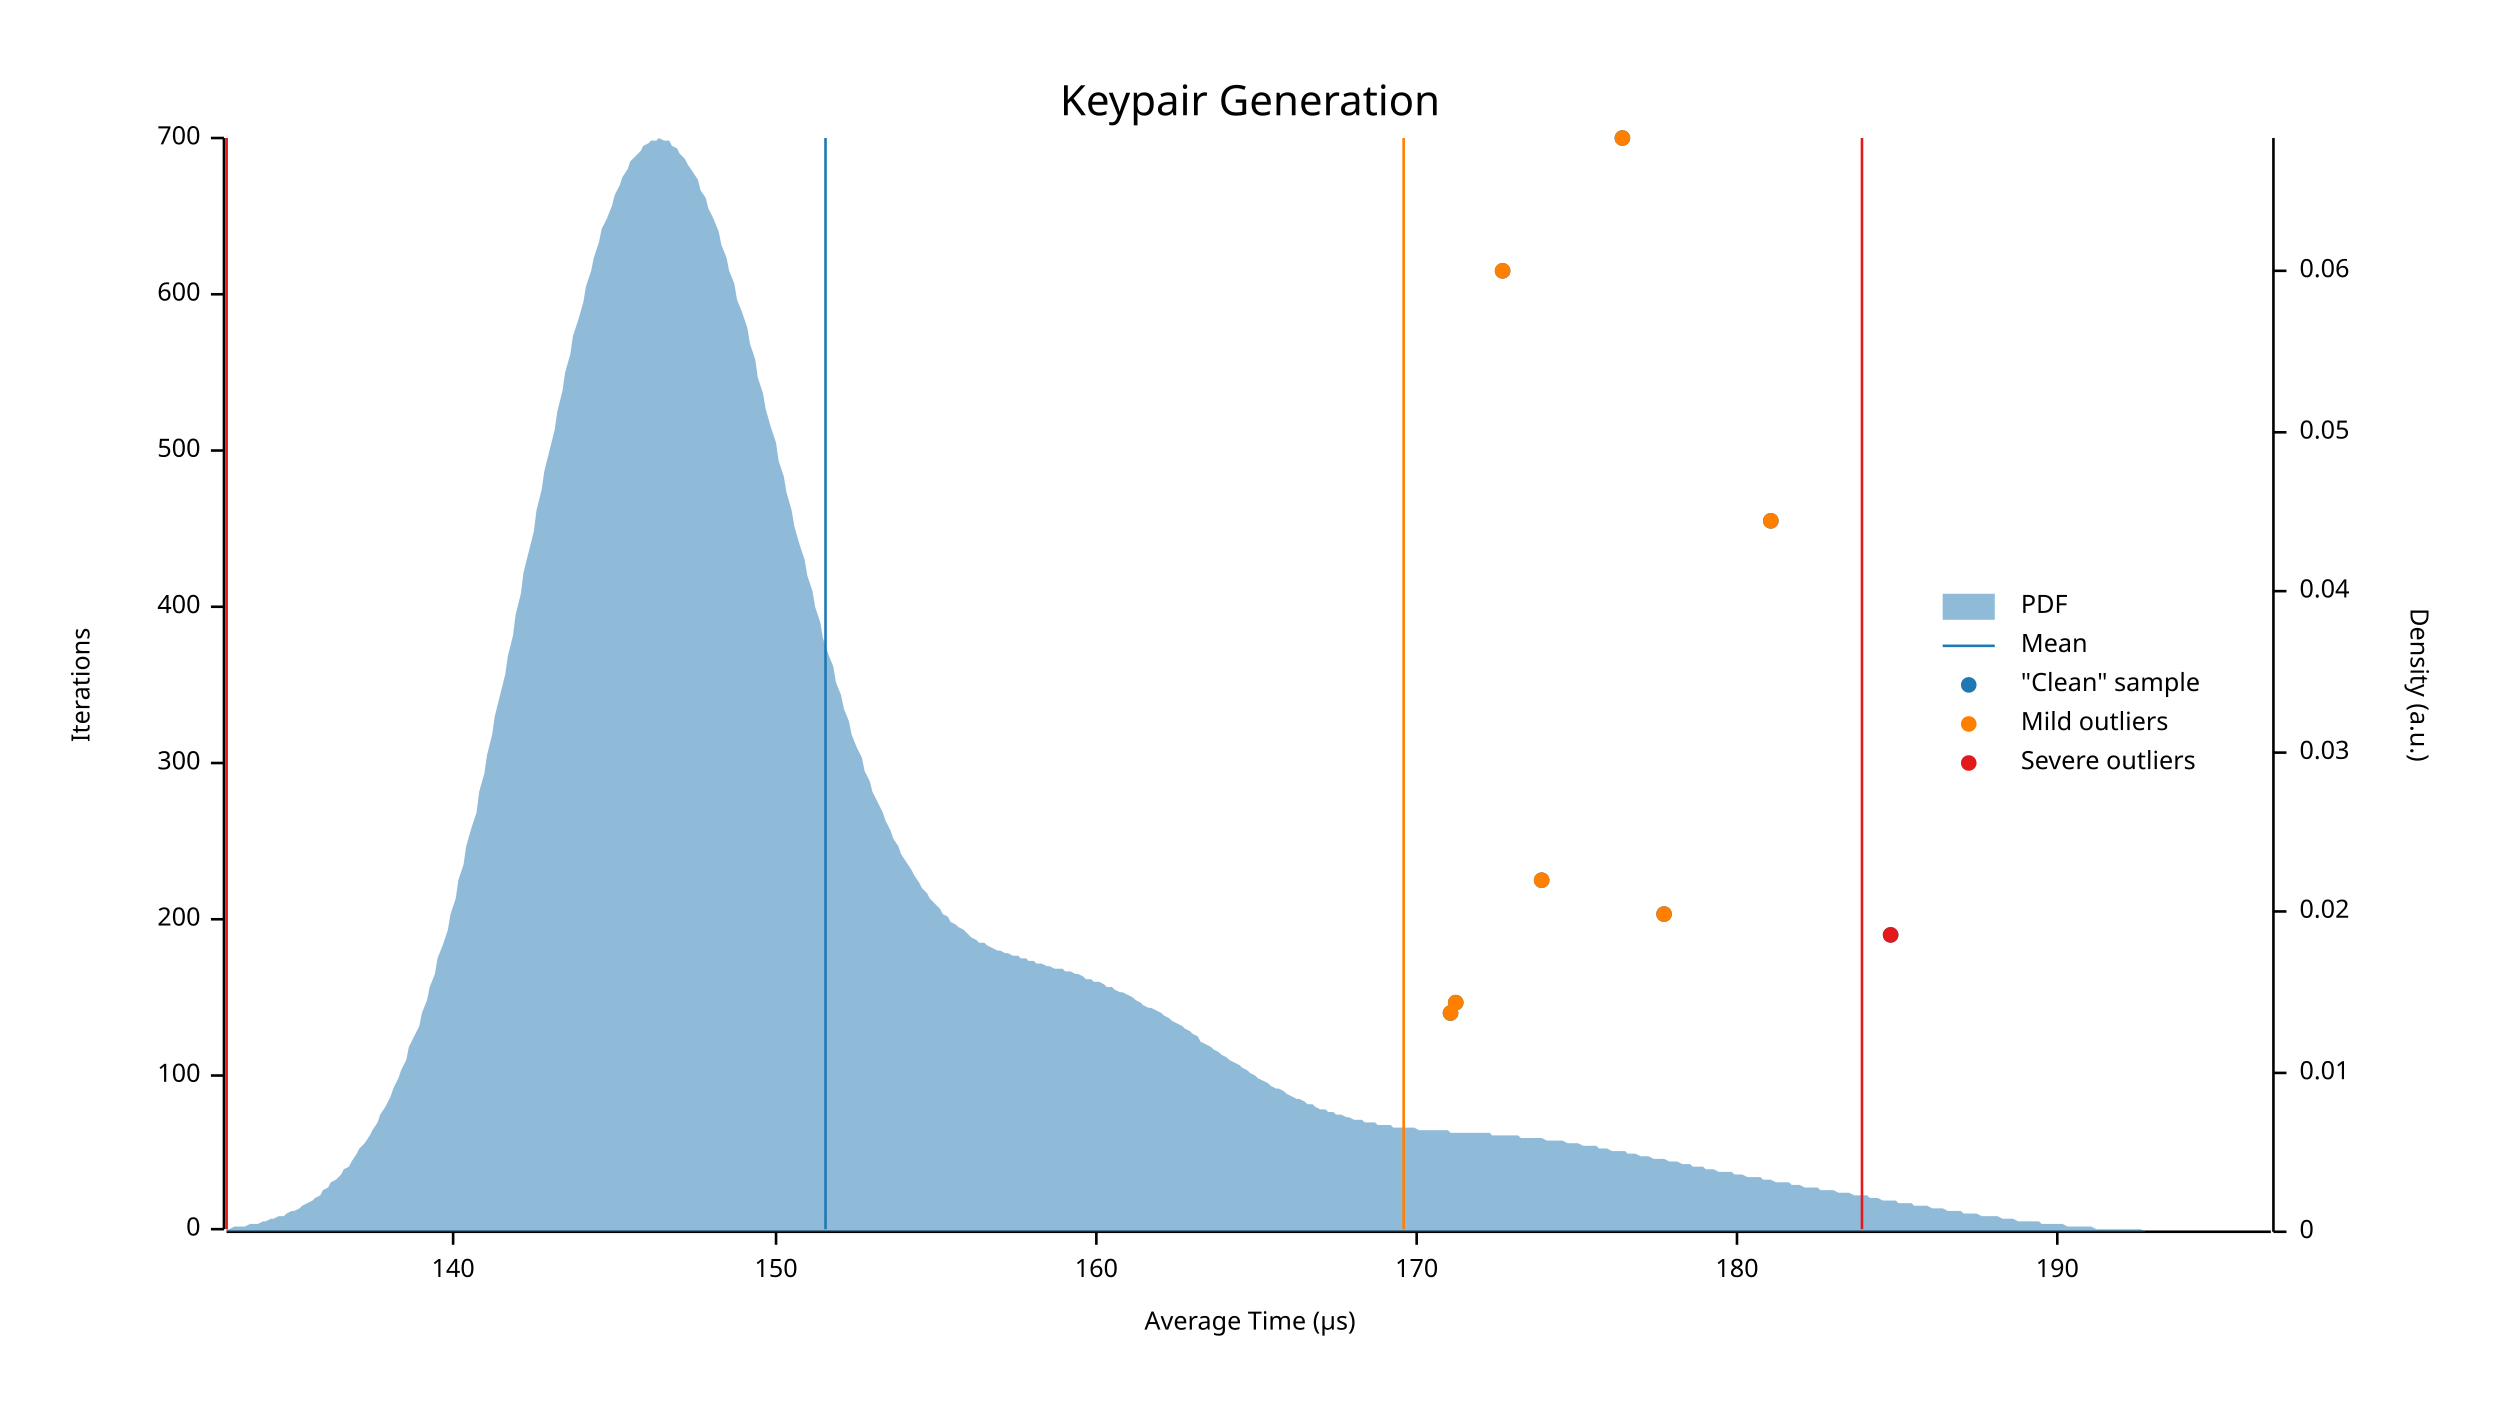
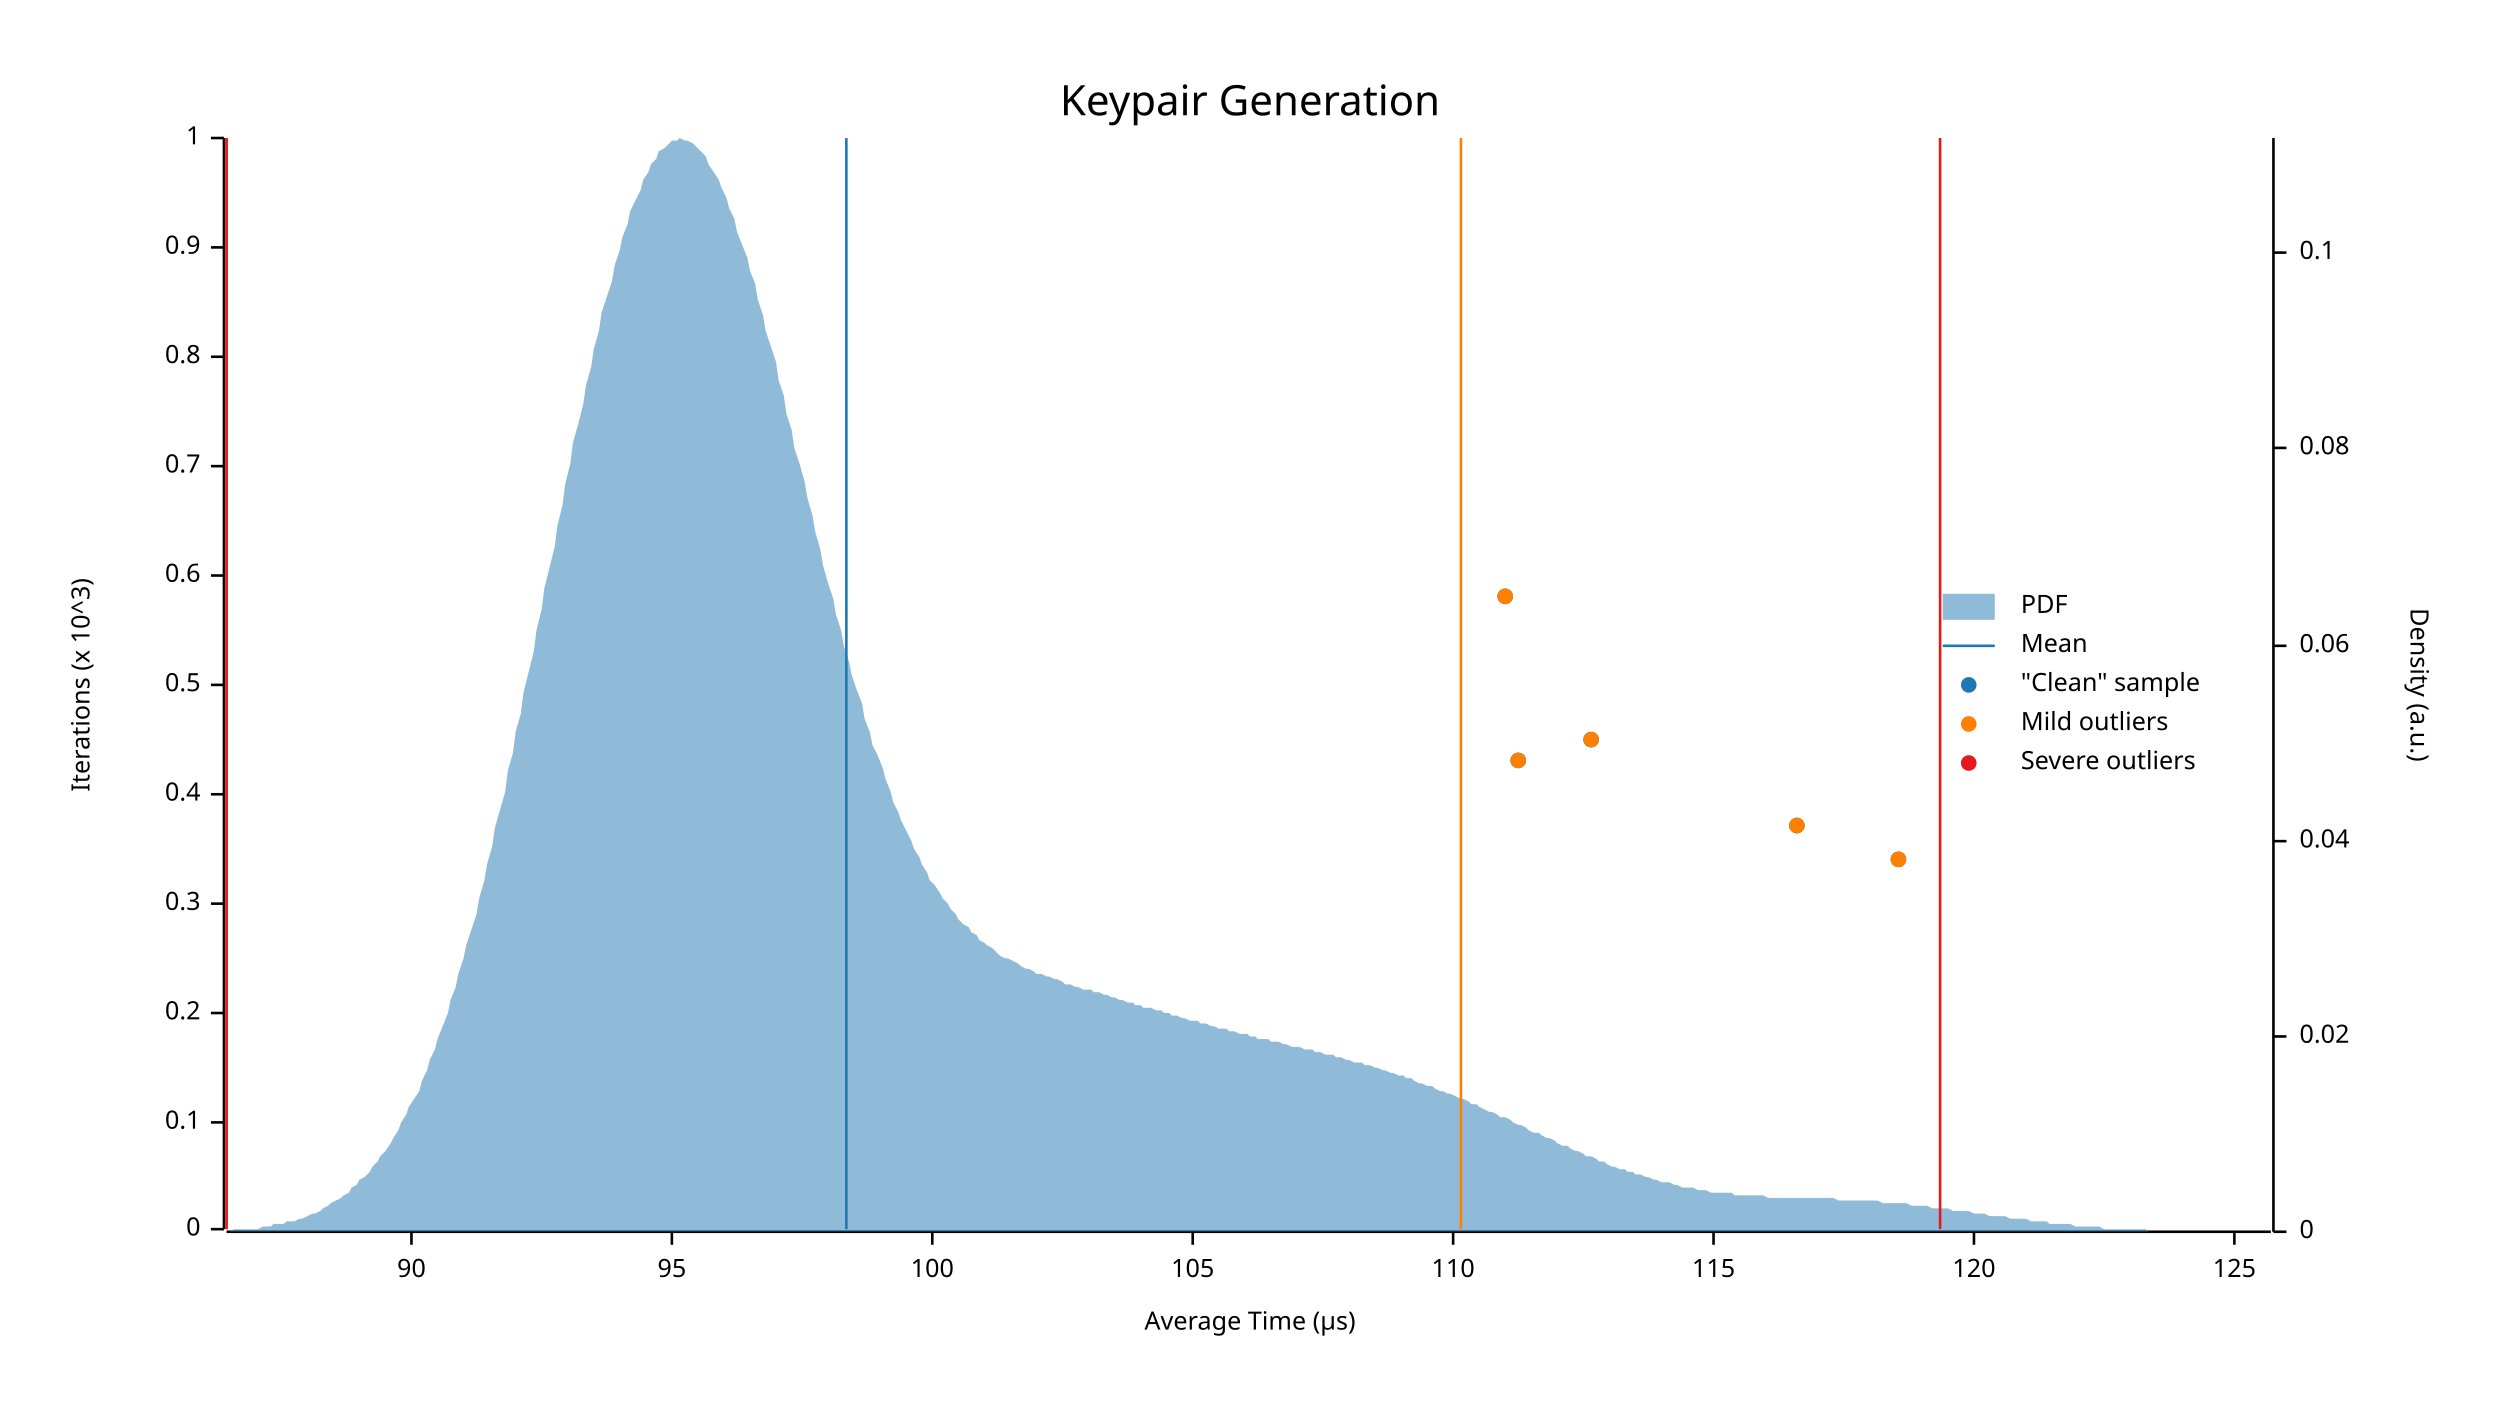
<svg xmlns="http://www.w3.org/2000/svg" width="960" height="540" viewBox="0 0 960 540">
  <text x="480" y="32" dy="0.76em" text-anchor="middle" font-family="sans-serif" font-size="16.129" opacity="1" fill="#000000">
Keypair Generation
</text>
  <text x="27" y="263" dy="0.76em" text-anchor="middle" font-family="sans-serif" font-size="9.677" opacity="1" fill="#000000" transform="rotate(270, 27, 263)">
- Iterations
+ Iterations (x 10^3)
</text>
  <text x="480" y="513" dy="-0.5ex" text-anchor="middle" font-family="sans-serif" font-size="9.677" opacity="1" fill="#000000">
Average Time (µs)
</text>
  <polyline fill="none" opacity="1" stroke="#000000" stroke-width="1" points="86,53 86,472 " />
  <text x="77" y="472" dy="0.5ex" text-anchor="end" font-family="sans-serif" font-size="9.677" opacity="1" fill="#000000">
0
</text>
  <polyline fill="none" opacity="1" stroke="#000000" stroke-width="1" points="81,472 86,472 " />
-   <text x="77" y="413" dy="0.5ex" text-anchor="end" font-family="sans-serif" font-size="9.677" opacity="1" fill="#000000">
- 100
+   <text x="77" y="431" dy="0.5ex" text-anchor="end" font-family="sans-serif" font-size="9.677" opacity="1" fill="#000000">
+ 0.1
</text>
-   <polyline fill="none" opacity="1" stroke="#000000" stroke-width="1" points="81,413 86,413 " />
-   <text x="77" y="353" dy="0.5ex" text-anchor="end" font-family="sans-serif" font-size="9.677" opacity="1" fill="#000000">
- 200
+   <polyline fill="none" opacity="1" stroke="#000000" stroke-width="1" points="81,431 86,431 " />
+   <text x="77" y="389" dy="0.5ex" text-anchor="end" font-family="sans-serif" font-size="9.677" opacity="1" fill="#000000">
+ 0.2
</text>
-   <polyline fill="none" opacity="1" stroke="#000000" stroke-width="1" points="81,353 86,353 " />
-   <text x="77" y="293" dy="0.5ex" text-anchor="end" font-family="sans-serif" font-size="9.677" opacity="1" fill="#000000">
- 300
+   <polyline fill="none" opacity="1" stroke="#000000" stroke-width="1" points="81,389 86,389 " />
+   <text x="77" y="347" dy="0.5ex" text-anchor="end" font-family="sans-serif" font-size="9.677" opacity="1" fill="#000000">
+ 0.3
</text>
-   <polyline fill="none" opacity="1" stroke="#000000" stroke-width="1" points="81,293 86,293 " />
-   <text x="77" y="233" dy="0.5ex" text-anchor="end" font-family="sans-serif" font-size="9.677" opacity="1" fill="#000000">
- 400
+   <polyline fill="none" opacity="1" stroke="#000000" stroke-width="1" points="81,347 86,347 " />
+   <text x="77" y="305" dy="0.5ex" text-anchor="end" font-family="sans-serif" font-size="9.677" opacity="1" fill="#000000">
+ 0.4
</text>
-   <polyline fill="none" opacity="1" stroke="#000000" stroke-width="1" points="81,233 86,233 " />
-   <text x="77" y="173" dy="0.5ex" text-anchor="end" font-family="sans-serif" font-size="9.677" opacity="1" fill="#000000">
- 500
+   <polyline fill="none" opacity="1" stroke="#000000" stroke-width="1" points="81,305 86,305 " />
+   <text x="77" y="263" dy="0.5ex" text-anchor="end" font-family="sans-serif" font-size="9.677" opacity="1" fill="#000000">
+ 0.5
</text>
-   <polyline fill="none" opacity="1" stroke="#000000" stroke-width="1" points="81,173 86,173 " />
-   <text x="77" y="113" dy="0.5ex" text-anchor="end" font-family="sans-serif" font-size="9.677" opacity="1" fill="#000000">
- 600
+   <polyline fill="none" opacity="1" stroke="#000000" stroke-width="1" points="81,263 86,263 " />
+   <text x="77" y="221" dy="0.5ex" text-anchor="end" font-family="sans-serif" font-size="9.677" opacity="1" fill="#000000">
+ 0.6
</text>
-   <polyline fill="none" opacity="1" stroke="#000000" stroke-width="1" points="81,113 86,113 " />
+   <polyline fill="none" opacity="1" stroke="#000000" stroke-width="1" points="81,221 86,221 " />
+   <text x="77" y="179" dy="0.5ex" text-anchor="end" font-family="sans-serif" font-size="9.677" opacity="1" fill="#000000">
+ 0.7
+ </text>
+   <polyline fill="none" opacity="1" stroke="#000000" stroke-width="1" points="81,179 86,179 " />
+   <text x="77" y="137" dy="0.5ex" text-anchor="end" font-family="sans-serif" font-size="9.677" opacity="1" fill="#000000">
+ 0.8
+ </text>
+   <polyline fill="none" opacity="1" stroke="#000000" stroke-width="1" points="81,137 86,137 " />
+   <text x="77" y="95" dy="0.5ex" text-anchor="end" font-family="sans-serif" font-size="9.677" opacity="1" fill="#000000">
+ 0.9
+ </text>
+   <polyline fill="none" opacity="1" stroke="#000000" stroke-width="1" points="81,95 86,95 " />
  <text x="77" y="53" dy="0.5ex" text-anchor="end" font-family="sans-serif" font-size="9.677" opacity="1" fill="#000000">
- 700
+ 1
</text>
  <polyline fill="none" opacity="1" stroke="#000000" stroke-width="1" points="81,53 86,53 " />
  <polyline fill="none" opacity="1" stroke="#000000" stroke-width="1" points="87,473 872,473 " />
-   <text x="174" y="483" dy="0.76em" text-anchor="middle" font-family="sans-serif" font-size="9.677" opacity="1" fill="#000000">
- 140
+   <text x="158" y="483" dy="0.76em" text-anchor="middle" font-family="sans-serif" font-size="9.677" opacity="1" fill="#000000">
+ 90
</text>
-   <polyline fill="none" opacity="1" stroke="#000000" stroke-width="1" points="174,473 174,478 " />
-   <text x="298" y="483" dy="0.76em" text-anchor="middle" font-family="sans-serif" font-size="9.677" opacity="1" fill="#000000">
- 150
+   <polyline fill="none" opacity="1" stroke="#000000" stroke-width="1" points="158,473 158,478 " />
+   <text x="258" y="483" dy="0.76em" text-anchor="middle" font-family="sans-serif" font-size="9.677" opacity="1" fill="#000000">
+ 95
</text>
-   <polyline fill="none" opacity="1" stroke="#000000" stroke-width="1" points="298,473 298,478 " />
-   <text x="421" y="483" dy="0.76em" text-anchor="middle" font-family="sans-serif" font-size="9.677" opacity="1" fill="#000000">
- 160
+   <polyline fill="none" opacity="1" stroke="#000000" stroke-width="1" points="258,473 258,478 " />
+   <text x="358" y="483" dy="0.76em" text-anchor="middle" font-family="sans-serif" font-size="9.677" opacity="1" fill="#000000">
+ 100
</text>
-   <polyline fill="none" opacity="1" stroke="#000000" stroke-width="1" points="421,473 421,478 " />
-   <text x="544" y="483" dy="0.76em" text-anchor="middle" font-family="sans-serif" font-size="9.677" opacity="1" fill="#000000">
- 170
+   <polyline fill="none" opacity="1" stroke="#000000" stroke-width="1" points="358,473 358,478 " />
+   <text x="458" y="483" dy="0.76em" text-anchor="middle" font-family="sans-serif" font-size="9.677" opacity="1" fill="#000000">
+ 105
</text>
-   <polyline fill="none" opacity="1" stroke="#000000" stroke-width="1" points="544,473 544,478 " />
-   <text x="667" y="483" dy="0.76em" text-anchor="middle" font-family="sans-serif" font-size="9.677" opacity="1" fill="#000000">
- 180
+   <polyline fill="none" opacity="1" stroke="#000000" stroke-width="1" points="458,473 458,478 " />
+   <text x="558" y="483" dy="0.76em" text-anchor="middle" font-family="sans-serif" font-size="9.677" opacity="1" fill="#000000">
+ 110
</text>
-   <polyline fill="none" opacity="1" stroke="#000000" stroke-width="1" points="667,473 667,478 " />
-   <text x="790" y="483" dy="0.76em" text-anchor="middle" font-family="sans-serif" font-size="9.677" opacity="1" fill="#000000">
- 190
+   <polyline fill="none" opacity="1" stroke="#000000" stroke-width="1" points="558,473 558,478 " />
+   <text x="658" y="483" dy="0.76em" text-anchor="middle" font-family="sans-serif" font-size="9.677" opacity="1" fill="#000000">
+ 115
</text>
-   <polyline fill="none" opacity="1" stroke="#000000" stroke-width="1" points="790,473 790,478 " />
+   <polyline fill="none" opacity="1" stroke="#000000" stroke-width="1" points="658,473 658,478 " />
+   <text x="758" y="483" dy="0.76em" text-anchor="middle" font-family="sans-serif" font-size="9.677" opacity="1" fill="#000000">
+ 120
+ </text>
+   <polyline fill="none" opacity="1" stroke="#000000" stroke-width="1" points="758,473 758,478 " />
+   <text x="858" y="483" dy="0.76em" text-anchor="middle" font-family="sans-serif" font-size="9.677" opacity="1" fill="#000000">
+ 125
+ </text>
+   <polyline fill="none" opacity="1" stroke="#000000" stroke-width="1" points="858,473 858,478 " />
  <text x="933" y="263" dy="0.76em" text-anchor="middle" font-family="sans-serif" font-size="9.677" opacity="1" fill="#000000" transform="rotate(90, 933, 263)">
Density (a.u.)
</text>
  <polyline fill="none" opacity="1" stroke="#000000" stroke-width="1" points="873,53 873,473 " />
  <text x="883" y="473" dy="0.5ex" text-anchor="start" font-family="sans-serif" font-size="9.677" opacity="1" fill="#000000">
0
</text>
  <polyline fill="none" opacity="1" stroke="#000000" stroke-width="1" points="873,473 878,473 " />
-   <text x="883" y="412" dy="0.5ex" text-anchor="start" font-family="sans-serif" font-size="9.677" opacity="1" fill="#000000">
- 0.01
- </text>
-   <polyline fill="none" opacity="1" stroke="#000000" stroke-width="1" points="873,412 878,412 " />
-   <text x="883" y="350" dy="0.5ex" text-anchor="start" font-family="sans-serif" font-size="9.677" opacity="1" fill="#000000">
+   <text x="883" y="398" dy="0.5ex" text-anchor="start" font-family="sans-serif" font-size="9.677" opacity="1" fill="#000000">
0.02
</text>
-   <polyline fill="none" opacity="1" stroke="#000000" stroke-width="1" points="873,350 878,350 " />
-   <text x="883" y="289" dy="0.5ex" text-anchor="start" font-family="sans-serif" font-size="9.677" opacity="1" fill="#000000">
- 0.03
- </text>
-   <polyline fill="none" opacity="1" stroke="#000000" stroke-width="1" points="873,289 878,289 " />
-   <text x="883" y="227" dy="0.5ex" text-anchor="start" font-family="sans-serif" font-size="9.677" opacity="1" fill="#000000">
+   <polyline fill="none" opacity="1" stroke="#000000" stroke-width="1" points="873,398 878,398 " />
+   <text x="883" y="323" dy="0.5ex" text-anchor="start" font-family="sans-serif" font-size="9.677" opacity="1" fill="#000000">
0.04
</text>
-   <polyline fill="none" opacity="1" stroke="#000000" stroke-width="1" points="873,227 878,227 " />
-   <text x="883" y="166" dy="0.5ex" text-anchor="start" font-family="sans-serif" font-size="9.677" opacity="1" fill="#000000">
- 0.05
- </text>
-   <polyline fill="none" opacity="1" stroke="#000000" stroke-width="1" points="873,166 878,166 " />
-   <text x="883" y="104" dy="0.5ex" text-anchor="start" font-family="sans-serif" font-size="9.677" opacity="1" fill="#000000">
+   <polyline fill="none" opacity="1" stroke="#000000" stroke-width="1" points="873,323 878,323 " />
+   <text x="883" y="248" dy="0.5ex" text-anchor="start" font-family="sans-serif" font-size="9.677" opacity="1" fill="#000000">
0.06
</text>
-   <polyline fill="none" opacity="1" stroke="#000000" stroke-width="1" points="873,104 878,104 " />
-   <polygon opacity="0.5" fill="#1F78B4" points="87,472 88,472 90,471 91,471 93,471 94,471 96,470 98,470 99,470 101,469 102,469 104,468 105,468 107,467 109,467 110,466 112,465 113,465 115,464 116,463 118,462 120,461 121,460 123,459 124,457 126,456 127,454 129,453 131,451 132,449 134,448 135,446 137,443 138,441 140,439 142,436 143,434 145,431 146,428 148,425 150,421 151,418 153,414 154,411 156,407 157,402 159,398 161,394 162,389 164,384 165,379 167,374 168,368 170,363 172,357 173,351 175,345 176,338 178,332 179,325 181,318 183,312 184,304 186,297 187,290 189,282 190,275 192,267 194,259 195,252 197,244 198,236 200,228 201,220 203,212 205,204 206,196 208,188 209,181 211,173 213,165 214,158 216,150 217,143 219,136 220,129 222,123 224,116 225,110 227,104 228,99 230,93 231,88 233,84 235,79 236,75 238,71 239,68 241,65 242,62 244,60 246,58 247,56 249,55 250,54 252,54 253,53 255,54 257,54 258,56 260,57 261,59 263,61 264,63 266,66 268,69 269,73 271,76 272,80 274,84 276,89 277,94 279,99 280,104 282,109 283,115 285,120 287,126 288,132 290,138 291,145 293,151 294,157 296,164 298,170 299,177 301,183 302,189 304,196 305,202 307,209 309,215 310,221 312,227 313,233 315,239 316,245 318,251 320,256 321,262 323,267 324,272 326,277 327,282 329,287 331,291 332,296 334,300 335,304 337,308 339,312 340,315 342,319 343,322 345,325 346,328 348,331 350,334 351,336 353,339 354,341 356,343 357,345 359,347 361,349 362,351 364,352 365,354 367,355 368,356 370,357 372,359 373,360 375,361 376,362 378,362 379,363 381,364 383,365 384,365 386,366 387,366 389,367 391,367 392,368 394,368 395,369 397,369 398,370 400,370 402,371 403,371 405,372 406,372 408,372 409,373 411,373 413,374 414,374 416,375 417,376 419,376 420,377 422,377 424,378 425,379 427,379 428,380 430,381 431,381 433,382 435,383 436,384 438,385 439,386 441,387 442,387 444,388 446,389 447,390 449,391 450,392 452,393 454,394 455,395 457,396 458,397 460,398 461,400 463,401 465,402 466,403 468,404 469,405 471,406 472,407 474,408 476,409 477,410 479,411 480,412 482,413 483,414 485,415 487,416 488,417 490,418 491,418 493,419 494,420 496,421 498,422 499,422 501,423 502,424 504,424 505,425 507,426 509,426 510,427 512,427 513,428 515,428 517,429 518,429 520,430 521,430 523,430 524,431 526,431 528,431 529,432 531,432 532,432 534,432 535,433 537,433 539,433 540,433 542,433 543,433 545,434 546,434 548,434 550,434 551,434 553,434 554,434 556,434 557,435 559,435 561,435 562,435 564,435 565,435 567,435 568,435 570,435 572,435 573,436 575,436 576,436 578,436 580,436 581,436 583,436 584,437 586,437 587,437 589,437 591,437 592,437 594,438 595,438 597,438 598,438 600,438 602,439 603,439 605,439 606,439 608,440 609,440 611,440 613,440 614,441 616,441 617,441 619,442 620,442 622,442 624,442 625,443 627,443 628,443 630,444 632,444 633,444 635,445 636,445 638,445 639,445 641,446 643,446 644,446 646,447 647,447 649,447 650,448 652,448 654,448 655,449 657,449 658,449 660,450 661,450 663,450 665,450 666,451 668,451 669,451 671,452 672,452 674,452 676,452 677,453 679,453 680,453 682,454 683,454 685,454 687,454 688,455 690,455 691,455 693,456 695,456 696,456 698,456 699,457 701,457 702,457 704,457 706,458 707,458 709,458 710,458 712,459 713,459 715,459 717,459 718,460 720,460 721,460 723,461 724,461 726,461 728,461 729,462 731,462 732,462 734,462 735,463 737,463 739,463 740,463 742,464 743,464 745,464 746,464 748,465 750,465 751,465 753,465 754,466 756,466 758,466 759,466 761,467 762,467 764,467 765,467 767,467 769,468 770,468 772,468 773,468 775,469 776,469 778,469 780,469 781,469 783,469 784,470 786,470 787,470 789,470 791,470 792,470 794,471 795,471 797,471 798,471 800,471 802,471 803,471 805,472 806,472 808,472 809,472 811,472 813,472 814,472 816,472 817,472 819,472 821,472 822,472 824,473 825,473 827,473 828,473 830,473 832,473 833,473 835,473 836,473 838,473 839,473 841,473 843,473 844,473 846,473 847,473 849,473 850,473 852,473 854,473 855,473 857,473 858,473 860,473 861,473 863,473 865,473 866,473 868,473 869,473 871,473 873,473 873,473 87,473 " />
-   <polyline fill="none" opacity="1" stroke="#1F78B4" stroke-width="1" points="317,472 317,53 " />
+   <polyline fill="none" opacity="1" stroke="#000000" stroke-width="1" points="873,248 878,248 " />
+   <text x="883" y="172" dy="0.5ex" text-anchor="start" font-family="sans-serif" font-size="9.677" opacity="1" fill="#000000">
+ 0.08
+ </text>
+   <polyline fill="none" opacity="1" stroke="#000000" stroke-width="1" points="873,172 878,172 " />
+   <text x="883" y="97" dy="0.5ex" text-anchor="start" font-family="sans-serif" font-size="9.677" opacity="1" fill="#000000">
+ 0.1
+ </text>
+   <polyline fill="none" opacity="1" stroke="#000000" stroke-width="1" points="873,97 878,97 " />
+   <polygon opacity="0.5" fill="#1F78B4" points="87,473 88,473 90,472 91,472 93,472 94,472 96,472 98,472 99,472 101,471 102,471 104,471 105,470 107,470 109,470 110,469 112,469 113,469 115,468 116,468 118,467 120,466 121,466 123,465 124,464 126,463 127,462 129,461 131,460 132,459 134,458 135,456 137,455 138,453 140,452 142,450 143,448 145,446 146,444 148,442 150,439 151,437 153,434 154,431 156,428 157,425 159,422 161,419 162,415 164,411 165,407 167,403 168,399 170,394 172,389 173,384 175,379 176,374 178,368 179,363 181,357 183,351 184,345 186,338 187,332 189,325 190,318 192,311 194,304 195,296 197,289 198,281 200,274 201,266 203,258 205,250 206,242 208,234 209,226 211,218 213,210 214,202 216,194 217,186 219,178 220,170 222,163 224,155 225,148 227,141 228,134 230,127 231,120 233,114 235,108 236,102 238,96 239,91 241,86 242,81 244,77 246,73 247,69 249,66 250,63 252,61 253,58 255,57 257,55 258,54 260,54 261,53 263,54 264,54 266,55 268,57 269,58 271,60 272,63 274,66 276,69 277,72 279,76 280,80 282,84 283,89 285,94 287,99 288,104 290,109 291,115 293,121 294,127 296,133 298,139 299,146 301,152 302,159 304,165 305,172 307,178 309,185 310,191 312,198 313,204 315,211 316,217 318,224 320,230 321,236 323,242 324,248 326,254 327,259 329,265 331,270 332,276 334,281 335,286 337,290 339,295 340,299 342,304 343,308 345,312 346,315 348,319 350,323 351,326 353,329 354,332 356,335 357,338 359,340 361,343 362,345 364,347 365,349 367,351 368,353 370,355 372,356 373,358 375,359 376,361 378,362 379,363 381,364 383,366 384,367 386,368 387,368 389,369 391,370 392,371 394,372 395,372 397,373 398,374 400,374 402,375 403,375 405,376 406,376 408,377 409,378 411,378 413,379 414,379 416,380 417,380 419,380 420,381 422,381 424,382 425,382 427,383 428,383 430,384 431,384 433,385 435,385 436,386 438,386 439,387 441,387 442,387 444,388 446,388 447,389 449,389 450,390 452,390 454,391 455,391 457,392 458,392 460,392 461,393 463,393 465,394 466,394 468,395 469,395 471,395 472,396 474,396 476,397 477,397 479,397 480,398 482,398 483,399 485,399 487,399 488,400 490,400 491,400 493,401 494,401 496,402 498,402 499,402 501,403 502,403 504,403 505,404 507,404 509,405 510,405 512,405 513,406 515,406 517,407 518,407 520,408 521,408 523,408 524,409 526,409 528,410 529,410 531,411 532,411 534,412 535,412 537,413 539,413 540,414 542,414 543,415 545,416 546,416 548,417 550,417 551,418 553,419 554,419 556,420 557,420 559,421 561,422 562,422 564,423 565,424 567,424 568,425 570,426 572,427 573,427 575,428 576,429 578,429 580,430 581,431 583,432 584,432 586,433 587,434 589,435 591,435 592,436 594,437 595,437 597,438 598,439 600,440 602,440 603,441 605,442 606,442 608,443 609,444 611,444 613,445 614,446 616,446 617,447 619,448 620,448 622,449 624,449 625,450 627,450 628,451 630,451 632,452 633,452 635,453 636,453 638,454 639,454 641,454 643,455 644,455 646,456 647,456 649,456 650,456 652,457 654,457 655,457 657,458 658,458 660,458 661,458 663,458 665,458 666,459 668,459 669,459 671,459 672,459 674,459 676,459 677,459 679,460 680,460 682,460 683,460 685,460 687,460 688,460 690,460 691,460 693,460 695,460 696,460 698,460 699,460 701,460 702,460 704,460 706,461 707,461 709,461 710,461 712,461 713,461 715,461 717,461 718,461 720,461 721,461 723,462 724,462 726,462 728,462 729,462 731,462 732,462 734,463 735,463 737,463 739,463 740,463 742,464 743,464 745,464 746,464 748,464 750,465 751,465 753,465 754,465 756,465 758,466 759,466 761,466 762,466 764,467 765,467 767,467 769,467 770,467 772,468 773,468 775,468 776,468 778,468 780,469 781,469 783,469 784,469 786,469 787,470 789,470 791,470 792,470 794,470 795,470 797,471 798,471 800,471 802,471 803,471 805,471 806,471 808,472 809,472 811,472 813,472 814,472 816,472 817,472 819,472 821,472 822,472 824,472 825,473 827,473 828,473 830,473 832,473 833,473 835,473 836,473 838,473 839,473 841,473 843,473 844,473 846,473 847,473 849,473 850,473 852,473 854,473 855,473 857,473 858,473 860,473 861,473 863,473 865,473 866,473 868,473 869,473 871,473 873,473 873,473 87,473 " />
+   <polyline fill="none" opacity="1" stroke="#1F78B4" stroke-width="1" points="325,472 325,53 " />
  <polyline fill="none" opacity="1" stroke="#FF7F00" stroke-width="1" points="87,472 87,53 " />
-   <polyline fill="none" opacity="1" stroke="#FF7F00" stroke-width="1" points="539,472 539,53 " />
+   <polyline fill="none" opacity="1" stroke="#FF7F00" stroke-width="1" points="561,472 561,53 " />
  <polyline fill="none" opacity="1" stroke="#E31A1C" stroke-width="1" points="87,472 87,53 " />
-   <polyline fill="none" opacity="1" stroke="#E31A1C" stroke-width="1" points="715,472 715,53 " />
-   <circle cx="557" cy="389" r="3" opacity="1" fill="#1F78B4" stroke="none" stroke-width="1" />
-   <circle cx="559" cy="385" r="3" opacity="1" fill="#1F78B4" stroke="none" stroke-width="1" />
-   <circle cx="726" cy="359" r="3" opacity="1" fill="#1F78B4" stroke="none" stroke-width="1" />
-   <circle cx="639" cy="351" r="3" opacity="1" fill="#1F78B4" stroke="none" stroke-width="1" />
-   <circle cx="592" cy="338" r="3" opacity="1" fill="#1F78B4" stroke="none" stroke-width="1" />
-   <circle cx="680" cy="200" r="3" opacity="1" fill="#1F78B4" stroke="none" stroke-width="1" />
-   <circle cx="577" cy="104" r="3" opacity="1" fill="#1F78B4" stroke="none" stroke-width="1" />
-   <circle cx="623" cy="53" r="3" opacity="1" fill="#1F78B4" stroke="none" stroke-width="1" />
-   <circle cx="557" cy="389" r="3" opacity="1" fill="#FF7F00" stroke="none" stroke-width="1" />
-   <circle cx="559" cy="385" r="3" opacity="1" fill="#FF7F00" stroke="none" stroke-width="1" />
-   <circle cx="639" cy="351" r="3" opacity="1" fill="#FF7F00" stroke="none" stroke-width="1" />
-   <circle cx="592" cy="338" r="3" opacity="1" fill="#FF7F00" stroke="none" stroke-width="1" />
-   <circle cx="680" cy="200" r="3" opacity="1" fill="#FF7F00" stroke="none" stroke-width="1" />
-   <circle cx="577" cy="104" r="3" opacity="1" fill="#FF7F00" stroke="none" stroke-width="1" />
-   <circle cx="623" cy="53" r="3" opacity="1" fill="#FF7F00" stroke="none" stroke-width="1" />
-   <circle cx="726" cy="359" r="3" opacity="1" fill="#E31A1C" stroke="none" stroke-width="1" />
+   <polyline fill="none" opacity="1" stroke="#E31A1C" stroke-width="1" points="745,472 745,53 " />
+   <circle cx="729" cy="330" r="3" opacity="1" fill="#1F78B4" stroke="none" stroke-width="1" />
+   <circle cx="690" cy="317" r="3" opacity="1" fill="#1F78B4" stroke="none" stroke-width="1" />
+   <circle cx="583" cy="292" r="3" opacity="1" fill="#1F78B4" stroke="none" stroke-width="1" />
+   <circle cx="611" cy="284" r="3" opacity="1" fill="#1F78B4" stroke="none" stroke-width="1" />
+   <circle cx="578" cy="229" r="3" opacity="1" fill="#1F78B4" stroke="none" stroke-width="1" />
+   <circle cx="729" cy="330" r="3" opacity="1" fill="#FF7F00" stroke="none" stroke-width="1" />
+   <circle cx="690" cy="317" r="3" opacity="1" fill="#FF7F00" stroke="none" stroke-width="1" />
+   <circle cx="583" cy="292" r="3" opacity="1" fill="#FF7F00" stroke="none" stroke-width="1" />
+   <circle cx="611" cy="284" r="3" opacity="1" fill="#FF7F00" stroke="none" stroke-width="1" />
+   <circle cx="578" cy="229" r="3" opacity="1" fill="#FF7F00" stroke="none" stroke-width="1" />
  <text x="776" y="228" dy="0.76em" text-anchor="start" font-family="sans-serif" font-size="9.677" opacity="1" fill="#000000">
PDF
</text>
  <text x="776" y="243" dy="0.76em" text-anchor="start" font-family="sans-serif" font-size="9.677" opacity="1" fill="#000000">
Mean
</text>
  <text x="776" y="258" dy="0.76em" text-anchor="start" font-family="sans-serif" font-size="9.677" opacity="1" fill="#000000">
"Clean" sample
</text>
  <text x="776" y="273" dy="0.76em" text-anchor="start" font-family="sans-serif" font-size="9.677" opacity="1" fill="#000000">
Mild outliers
</text>
  <text x="776" y="288" dy="0.76em" text-anchor="start" font-family="sans-serif" font-size="9.677" opacity="1" fill="#000000">
Severe outliers
</text>
  <rect x="746" y="228" width="20" height="10" opacity="0.5" fill="#1F78B4" stroke="none" />
  <polyline fill="none" opacity="1" stroke="#1F78B4" stroke-width="1" points="746,248 766,248 " />
  <circle cx="756" cy="263" r="3" opacity="1" fill="#1F78B4" stroke="none" stroke-width="1" />
  <circle cx="756" cy="278" r="3" opacity="1" fill="#FF7F00" stroke="none" stroke-width="1" />
  <circle cx="756" cy="293" r="3" opacity="1" fill="#E31A1C" stroke="none" stroke-width="1" />
</svg>
